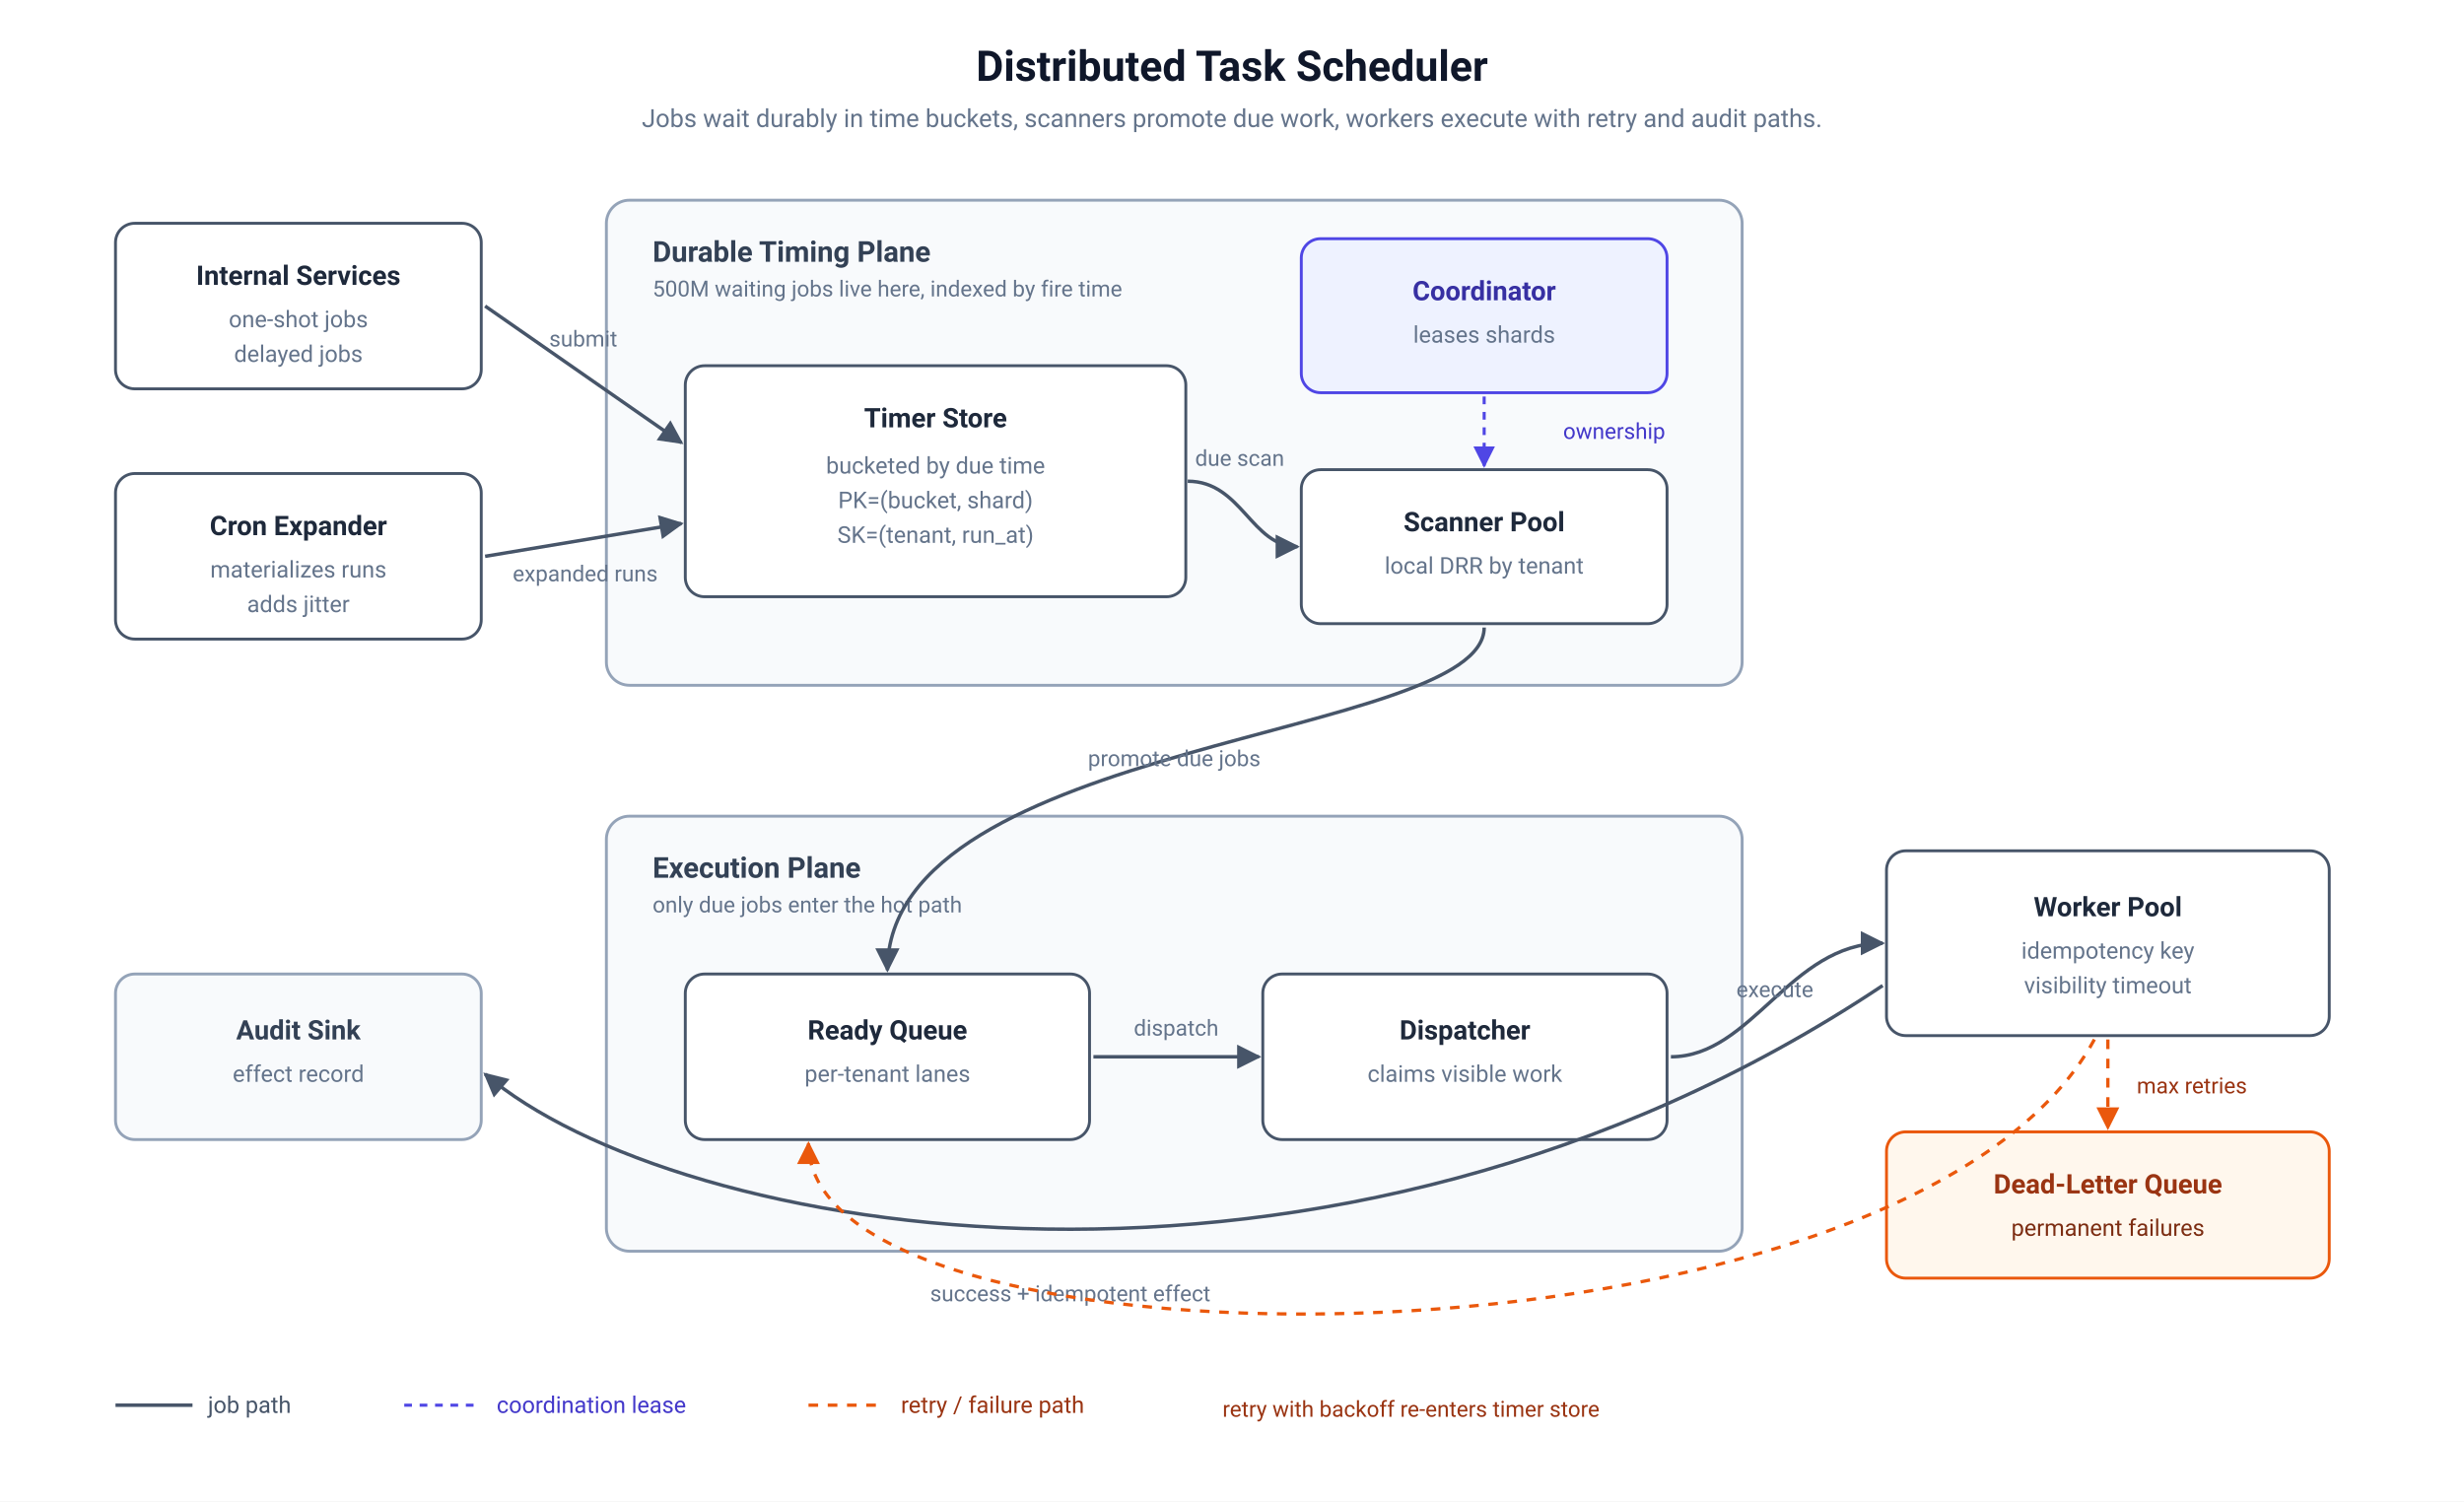
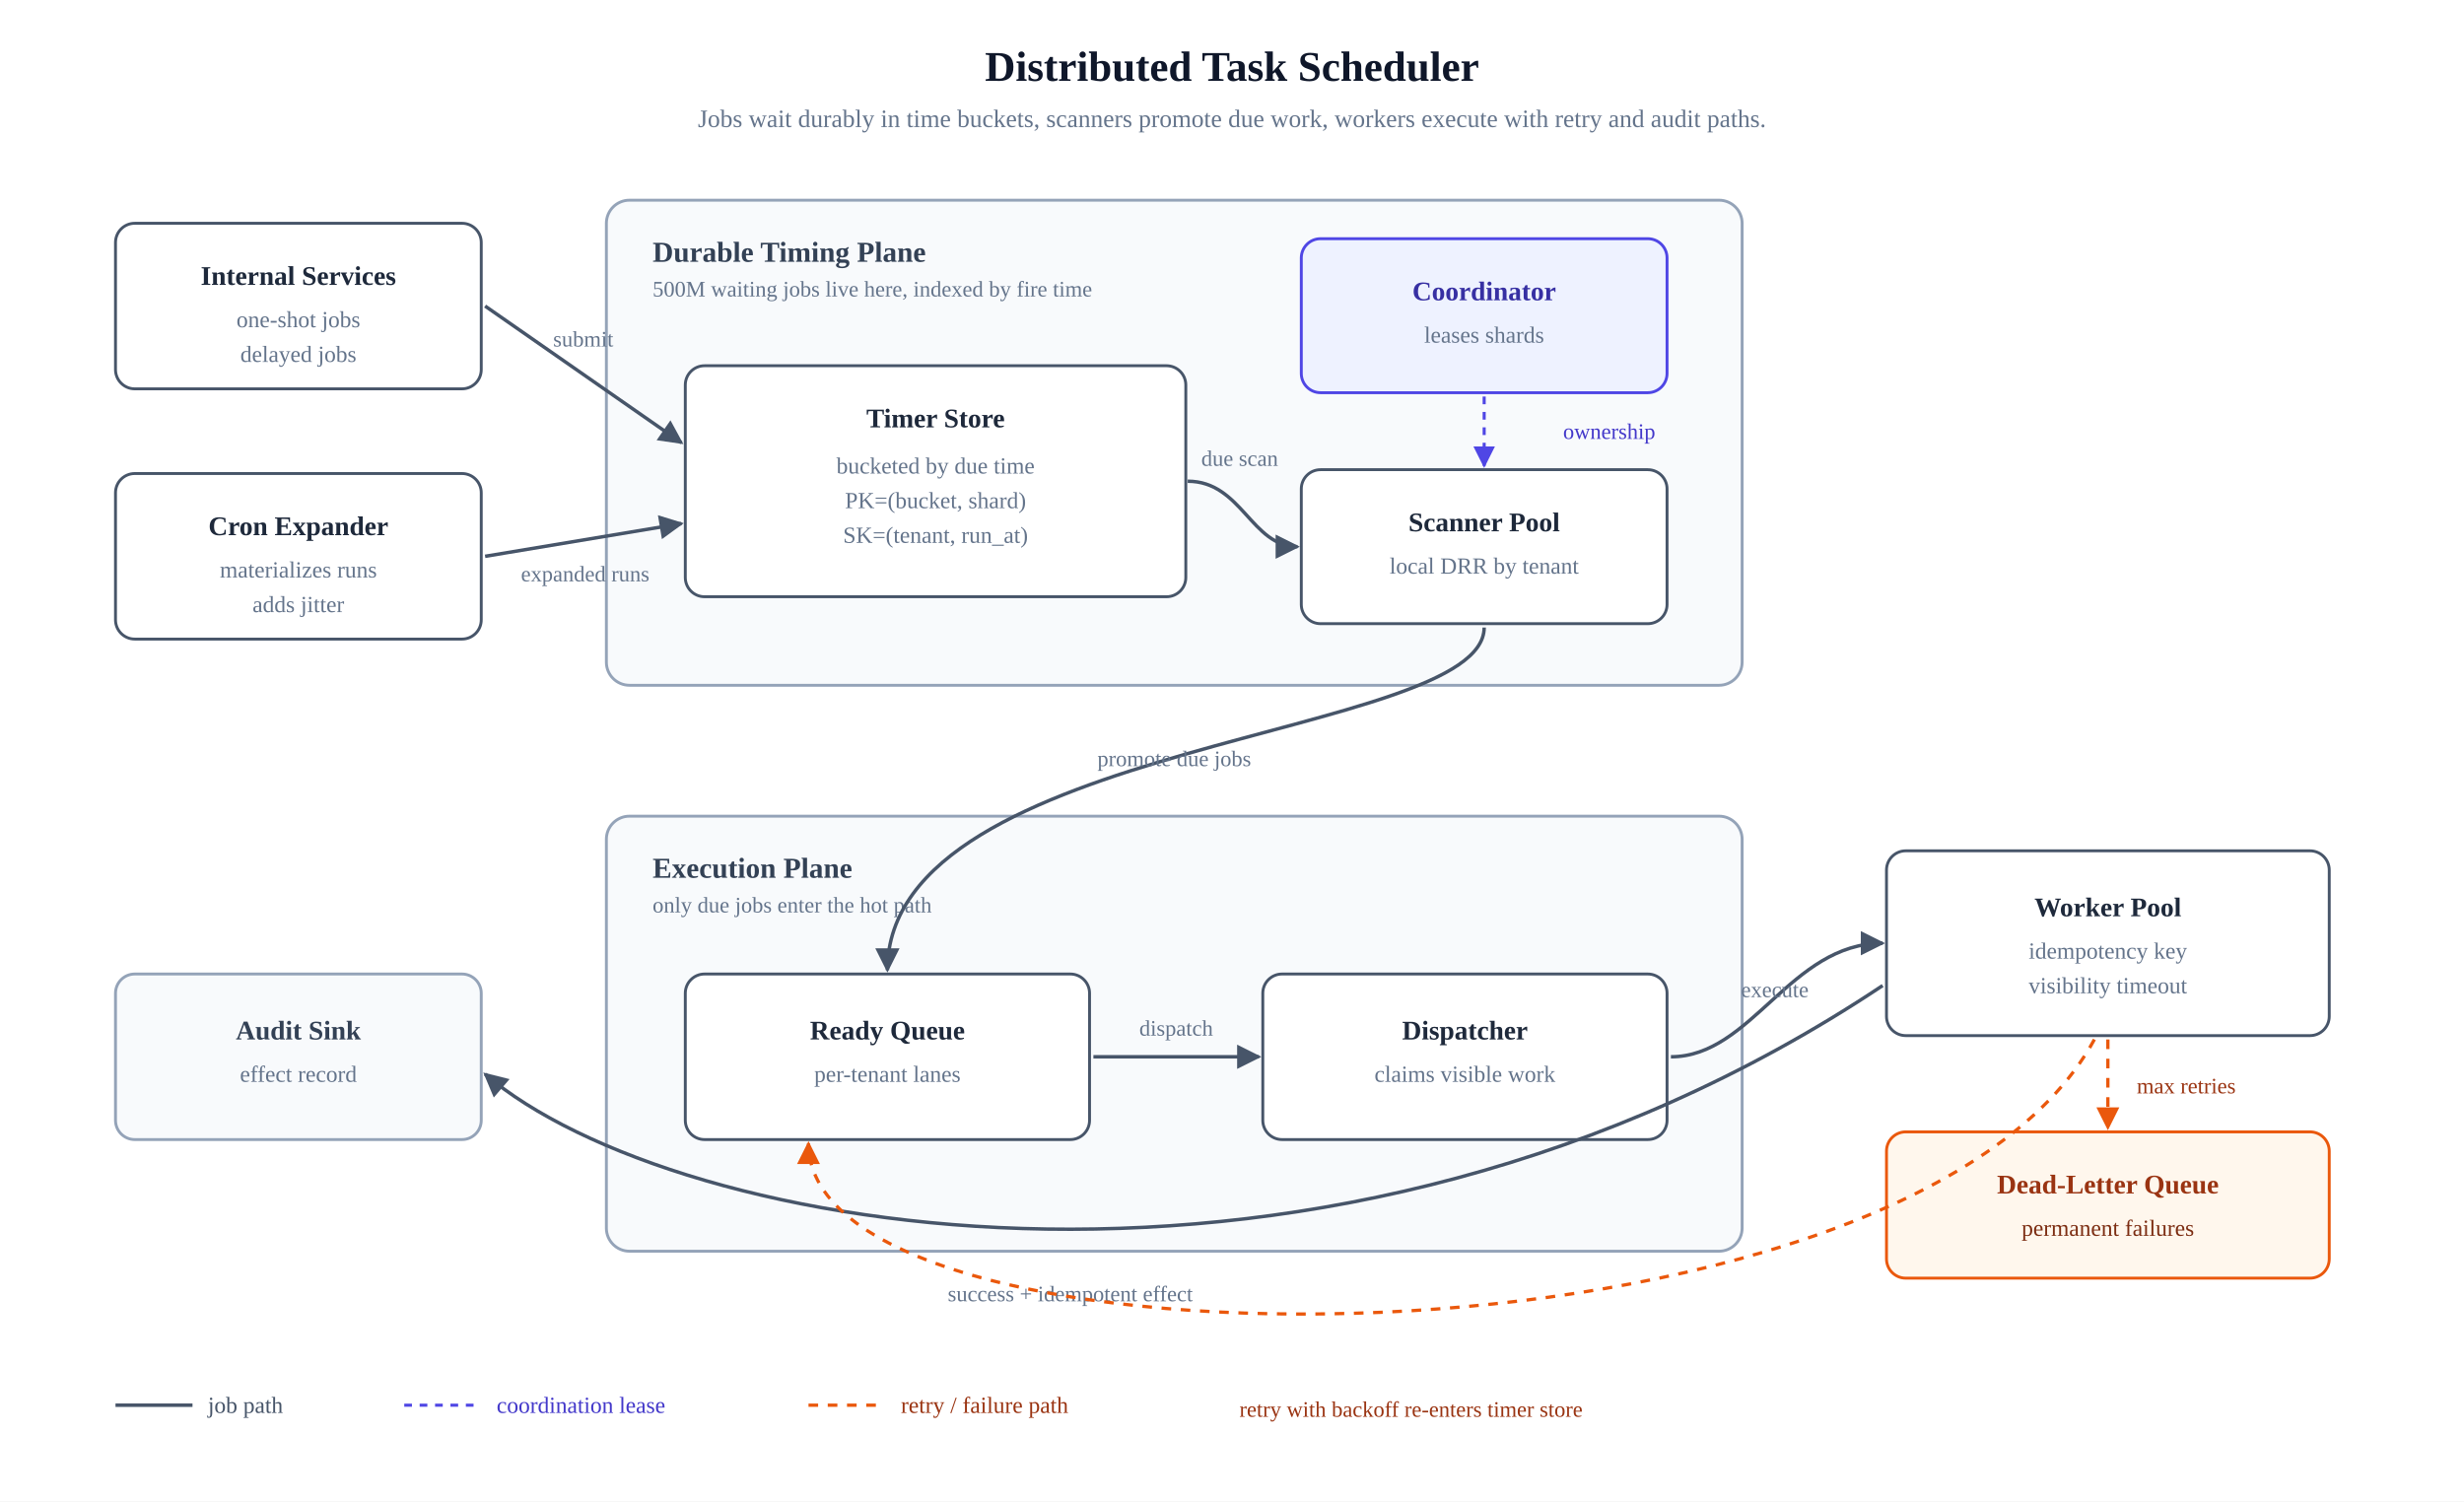
- <svg xmlns="http://www.w3.org/2000/svg" viewBox="0 0 1280 780" font-family="ui-sans-serif, system-ui, -apple-system, Segoe UI, Roboto, sans-serif">
+ <svg xmlns="http://www.w3.org/2000/svg" viewBox="0 0 1280 780" font-family="Source Serif 4, Georgia, Cambria, Times New Roman, Times, serif">
  <defs>
    <marker id="arrow" viewBox="0 0 10 10" refX="9" refY="5" markerWidth="7" markerHeight="7" orient="auto-start-reverse">
      <path d="M 0 0 L 10 5 L 0 10 z" fill="#475569" />
    </marker>
    <marker id="arrowRetry" viewBox="0 0 10 10" refX="9" refY="5" markerWidth="7" markerHeight="7" orient="auto-start-reverse">
      <path d="M 0 0 L 10 5 L 0 10 z" fill="#ea580c" />
    </marker>
    <marker id="arrowControl" viewBox="0 0 10 10" refX="9" refY="5" markerWidth="7" markerHeight="7" orient="auto-start-reverse">
      <path d="M 0 0 L 10 5 L 0 10 z" fill="#4f46e5" />
    </marker>
  </defs>
  <rect x="0" y="0" width="1280" height="780" fill="#ffffff" />
  <text x="640" y="42" text-anchor="middle" font-size="22" font-weight="700" fill="#0f172a">Distributed Task Scheduler</text>
  <text x="640" y="66" text-anchor="middle" font-size="13" fill="#64748b">Jobs wait durably in time buckets, scanners promote due work, workers execute with retry and audit paths.</text>
  <rect x="60" y="116" width="190" height="86" rx="10" fill="#ffffff" stroke="#475569" stroke-width="1.5" />
  <text x="155" y="148" text-anchor="middle" font-size="14" font-weight="600" fill="#1e293b">Internal Services</text>
  <text x="155" y="170" text-anchor="middle" font-size="12" fill="#64748b">one-shot jobs</text>
  <text x="155" y="188" text-anchor="middle" font-size="12" fill="#64748b">delayed jobs</text>
  <rect x="60" y="246" width="190" height="86" rx="10" fill="#ffffff" stroke="#475569" stroke-width="1.5" />
  <text x="155" y="278" text-anchor="middle" font-size="14" font-weight="600" fill="#1e293b">Cron Expander</text>
  <text x="155" y="300" text-anchor="middle" font-size="12" fill="#64748b">materializes runs</text>
  <text x="155" y="318" text-anchor="middle" font-size="12" fill="#64748b">adds jitter</text>
  <rect x="315" y="104" width="590" height="252" rx="12" fill="#f8fafc" stroke="#94a3b8" stroke-width="1.5" />
  <text x="339" y="136" font-size="15" font-weight="700" fill="#334155">Durable Timing Plane</text>
  <text x="339" y="154" font-size="11.5" fill="#64748b">500M waiting jobs live here, indexed by fire time</text>
  <rect x="356" y="190" width="260" height="120" rx="10" fill="#ffffff" stroke="#475569" stroke-width="1.5" />
  <text x="486" y="222" text-anchor="middle" font-size="14" font-weight="600" fill="#1e293b">Timer Store</text>
  <text x="486" y="246" text-anchor="middle" font-size="12" fill="#64748b">bucketed by due time</text>
  <text x="486" y="264" text-anchor="middle" font-size="12" fill="#64748b">PK=(bucket, shard)</text>
  <text x="486" y="282" text-anchor="middle" font-size="12" fill="#64748b">SK=(tenant, run_at)</text>
  <rect x="676" y="124" width="190" height="80" rx="10" fill="#eef2ff" stroke="#4f46e5" stroke-width="1.5" />
  <text x="771" y="156" text-anchor="middle" font-size="14" font-weight="600" fill="#3730a3">Coordinator</text>
  <text x="771" y="178" text-anchor="middle" font-size="12" fill="#64748b">leases shards</text>
  <rect x="676" y="244" width="190" height="80" rx="10" fill="#ffffff" stroke="#475569" stroke-width="1.5" />
  <text x="771" y="276" text-anchor="middle" font-size="14" font-weight="600" fill="#1e293b">Scanner Pool</text>
  <text x="771" y="298" text-anchor="middle" font-size="12" fill="#64748b">local DRR by tenant</text>
  <rect x="315" y="424" width="590" height="226" rx="12" fill="#f8fafc" stroke="#94a3b8" stroke-width="1.5" />
  <text x="339" y="456" font-size="15" font-weight="700" fill="#334155">Execution Plane</text>
  <text x="339" y="474" font-size="11.5" fill="#64748b">only due jobs enter the hot path</text>
  <rect x="356" y="506" width="210" height="86" rx="10" fill="#ffffff" stroke="#475569" stroke-width="1.5" />
  <text x="461" y="540" text-anchor="middle" font-size="14" font-weight="600" fill="#1e293b">Ready Queue</text>
  <text x="461" y="562" text-anchor="middle" font-size="12" fill="#64748b">per-tenant lanes</text>
  <rect x="656" y="506" width="210" height="86" rx="10" fill="#ffffff" stroke="#475569" stroke-width="1.5" />
  <text x="761" y="540" text-anchor="middle" font-size="14" font-weight="600" fill="#1e293b">Dispatcher</text>
  <text x="761" y="562" text-anchor="middle" font-size="12" fill="#64748b">claims visible work</text>
  <rect x="980" y="442" width="230" height="96" rx="10" fill="#ffffff" stroke="#475569" stroke-width="1.5" />
  <text x="1095" y="476" text-anchor="middle" font-size="14" font-weight="600" fill="#1e293b">Worker Pool</text>
  <text x="1095" y="498" text-anchor="middle" font-size="12" fill="#64748b">idempotency key</text>
  <text x="1095" y="516" text-anchor="middle" font-size="12" fill="#64748b">visibility timeout</text>
  <rect x="980" y="588" width="230" height="76" rx="10" fill="#fff7ed" stroke="#ea580c" stroke-width="1.5" />
  <text x="1095" y="620" text-anchor="middle" font-size="14" font-weight="600" fill="#9a3412">Dead-Letter Queue</text>
  <text x="1095" y="642" text-anchor="middle" font-size="12" fill="#7c2d12">permanent failures</text>
  <rect x="60" y="506" width="190" height="86" rx="10" fill="#f8fafc" stroke="#94a3b8" stroke-width="1.5" />
  <text x="155" y="540" text-anchor="middle" font-size="14" font-weight="600" fill="#334155">Audit Sink</text>
  <text x="155" y="562" text-anchor="middle" font-size="12" fill="#64748b">effect record</text>
  <line x1="252" y1="159" x2="354" y2="230" stroke="#475569" stroke-width="1.8" marker-end="url(#arrow)" />
  <text x="303" y="180" text-anchor="middle" font-size="11.5" fill="#64748b">submit</text>
  <line x1="252" y1="289" x2="354" y2="272" stroke="#475569" stroke-width="1.8" marker-end="url(#arrow)" />
  <text x="304" y="302" text-anchor="middle" font-size="11.5" fill="#64748b">expanded runs</text>
  <path d="M 617 250 C 645 250, 650 284, 674 284" fill="none" stroke="#475569" stroke-width="1.8" marker-end="url(#arrow)" />
  <text x="644" y="242" text-anchor="middle" font-size="11.5" fill="#64748b">due scan</text>
  <path d="M 771 326 C 771 384, 461 384, 461 504" fill="none" stroke="#475569" stroke-width="1.8" marker-end="url(#arrow)" />
  <text x="610" y="398" text-anchor="middle" font-size="11.5" fill="#64748b">promote due jobs</text>
  <line x1="568" y1="549" x2="654" y2="549" stroke="#475569" stroke-width="1.8" marker-end="url(#arrow)" />
  <text x="611" y="538" text-anchor="middle" font-size="11.5" fill="#64748b">dispatch</text>
  <path d="M 868 549 C 910 549, 930 490, 978 490" fill="none" stroke="#475569" stroke-width="1.8" marker-end="url(#arrow)" />
  <text x="922" y="518" text-anchor="middle" font-size="11.5" fill="#64748b">execute</text>
  <path d="M 978 512 C 690 704, 350 642, 252 558" fill="none" stroke="#475569" stroke-width="1.8" marker-end="url(#arrow)" />
  <text x="556" y="676" text-anchor="middle" font-size="11.5" fill="#64748b">success + idempotent effect</text>
  <line x1="771" y1="206" x2="771" y2="242" stroke="#4f46e5" stroke-width="1.6" stroke-dasharray="4 4" marker-end="url(#arrowControl)" />
  <text x="812" y="228" font-size="11.5" fill="#4338ca">ownership</text>
  <path d="M 1088 540 C 990 720, 420 720, 420 594" fill="none" stroke="#ea580c" stroke-width="1.7" stroke-dasharray="5 5" marker-end="url(#arrowRetry)" />
  <text x="733" y="736" text-anchor="middle" font-size="11.5" fill="#9a3412">retry with backoff re-enters timer store</text>
  <line x1="1095" y1="540" x2="1095" y2="586" stroke="#ea580c" stroke-width="1.7" stroke-dasharray="5 5" marker-end="url(#arrowRetry)" />
  <text x="1110" y="568" font-size="11.5" fill="#9a3412">max retries</text>
  <line x1="60" y1="730" x2="100" y2="730" stroke="#475569" stroke-width="1.8" />
  <text x="108" y="734" font-size="12" fill="#475569">job path</text>
  <line x1="210" y1="730" x2="250" y2="730" stroke="#4f46e5" stroke-width="1.6" stroke-dasharray="4 4" />
  <text x="258" y="734" font-size="12" fill="#4338ca">coordination lease</text>
  <line x1="420" y1="730" x2="460" y2="730" stroke="#ea580c" stroke-width="1.7" stroke-dasharray="5 5" />
  <text x="468" y="734" font-size="12" fill="#9a3412">retry / failure path</text>
</svg>
